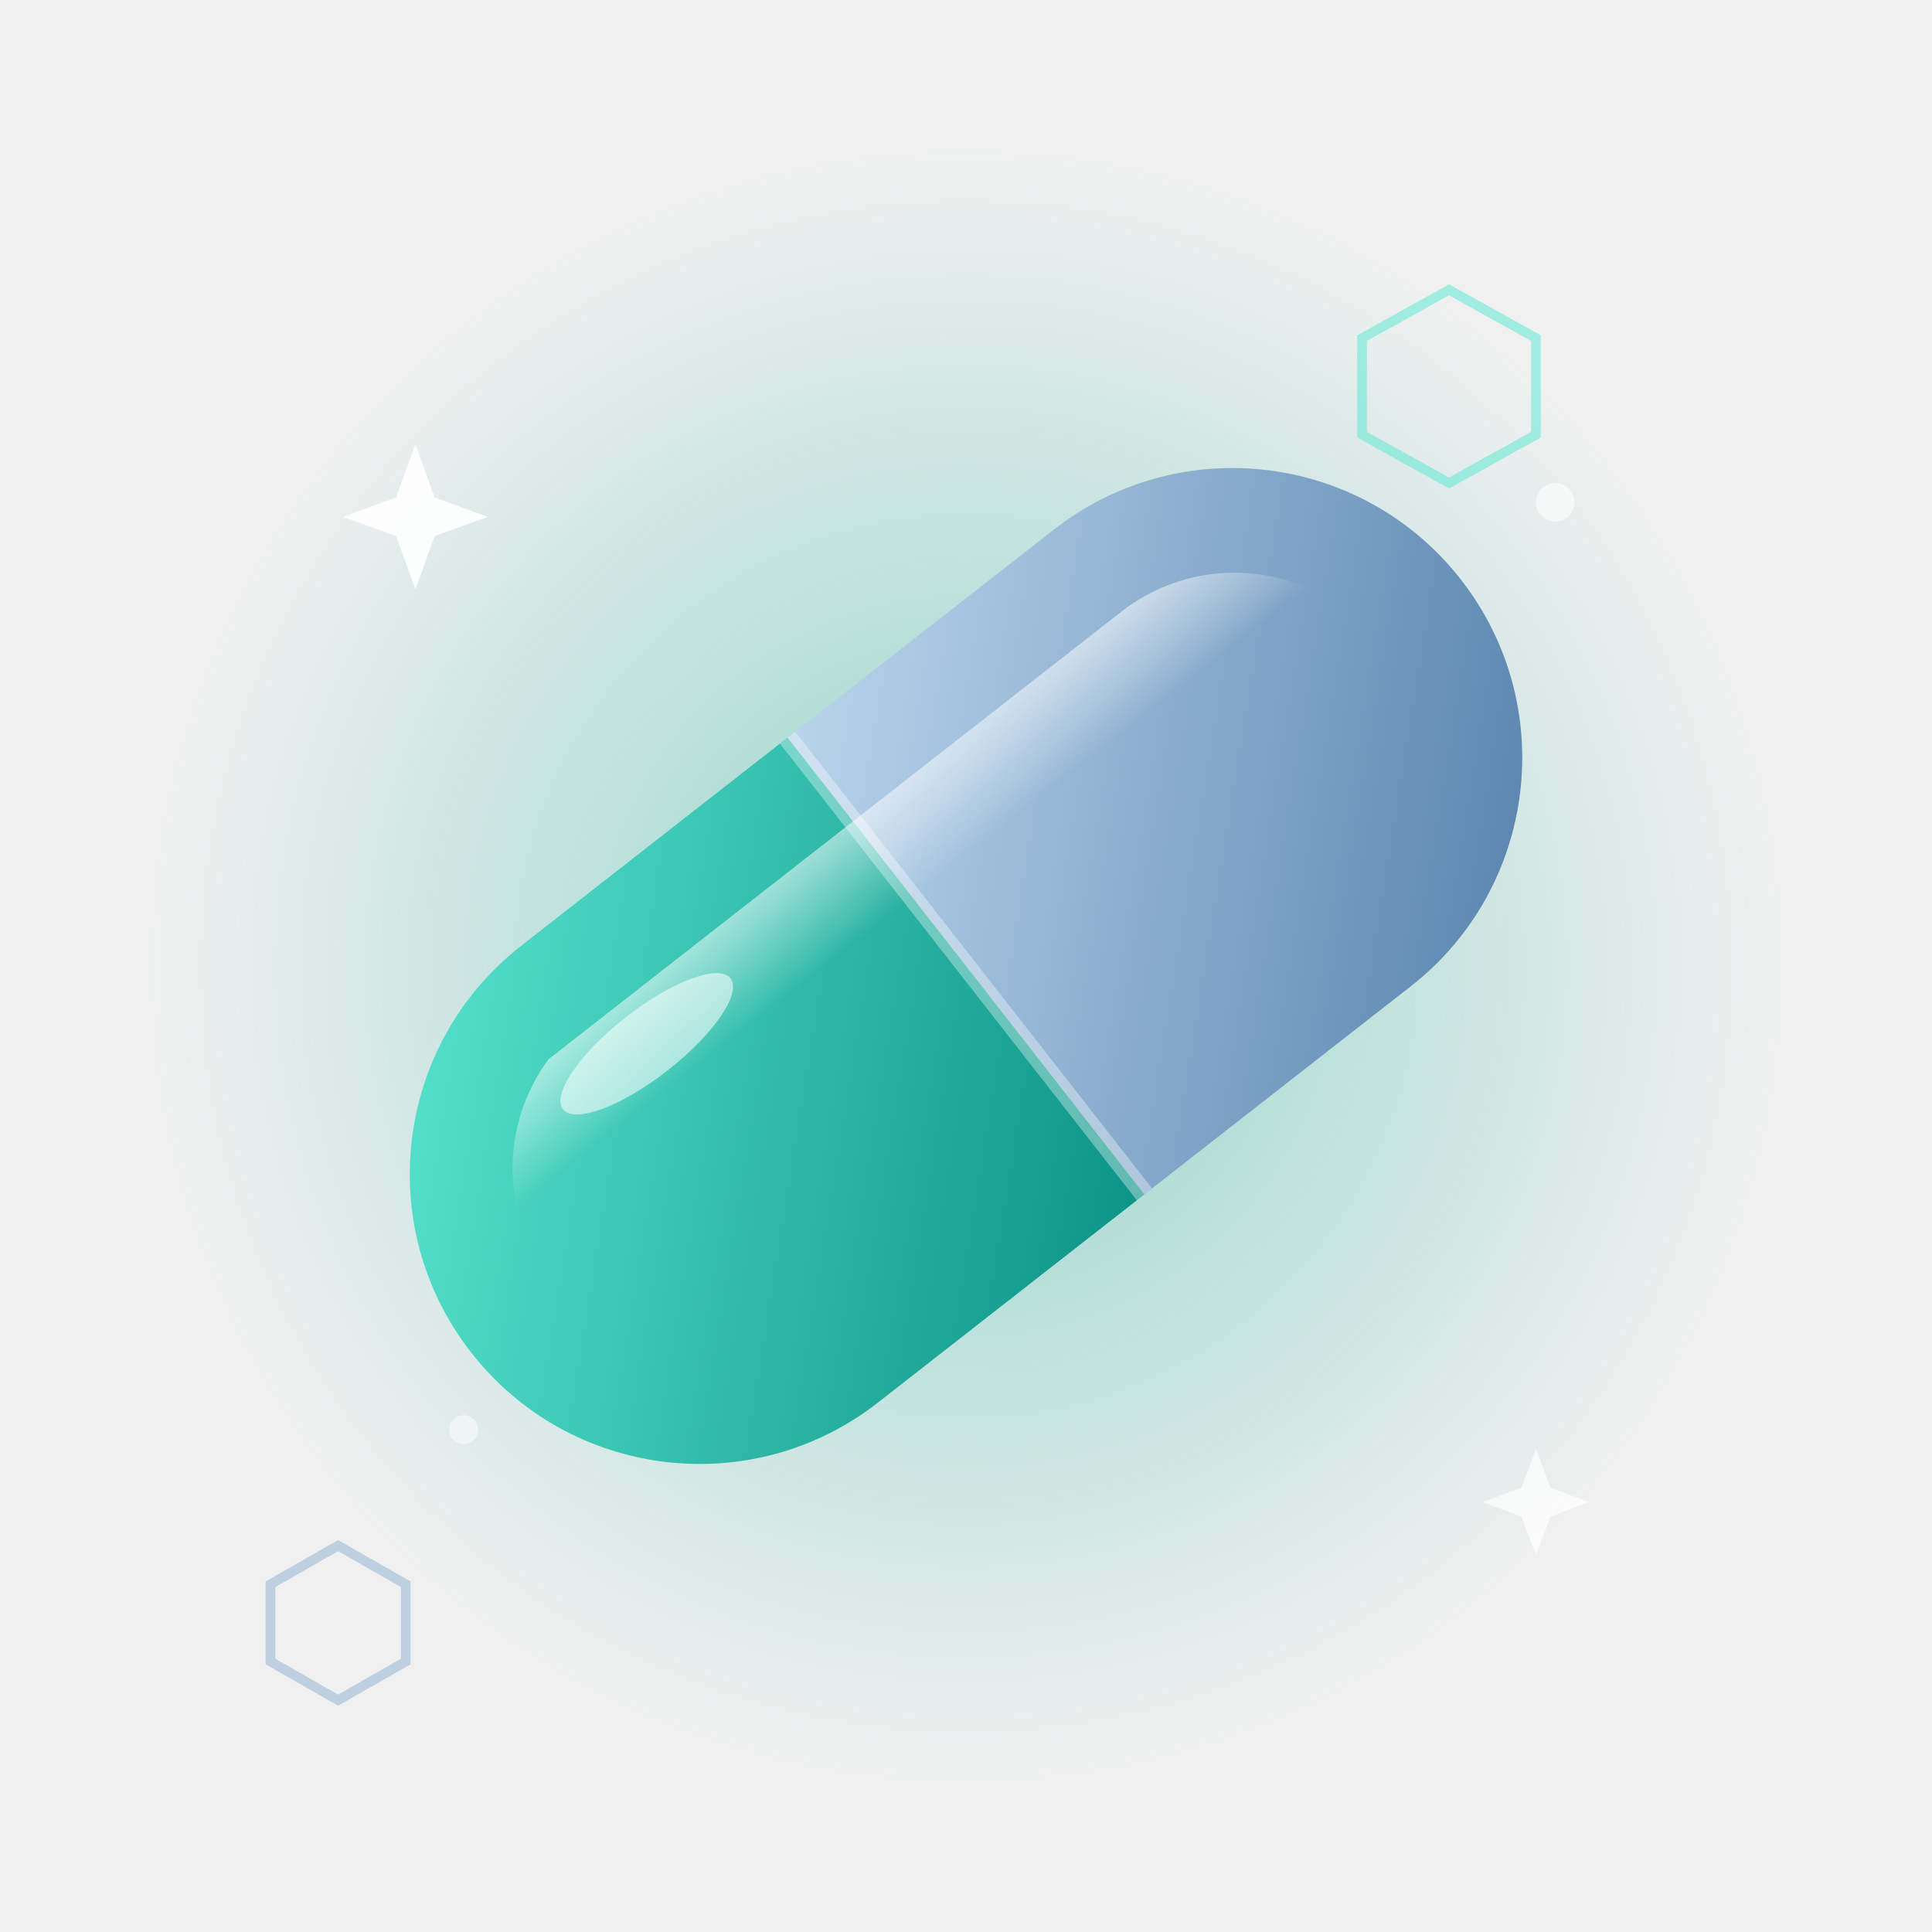
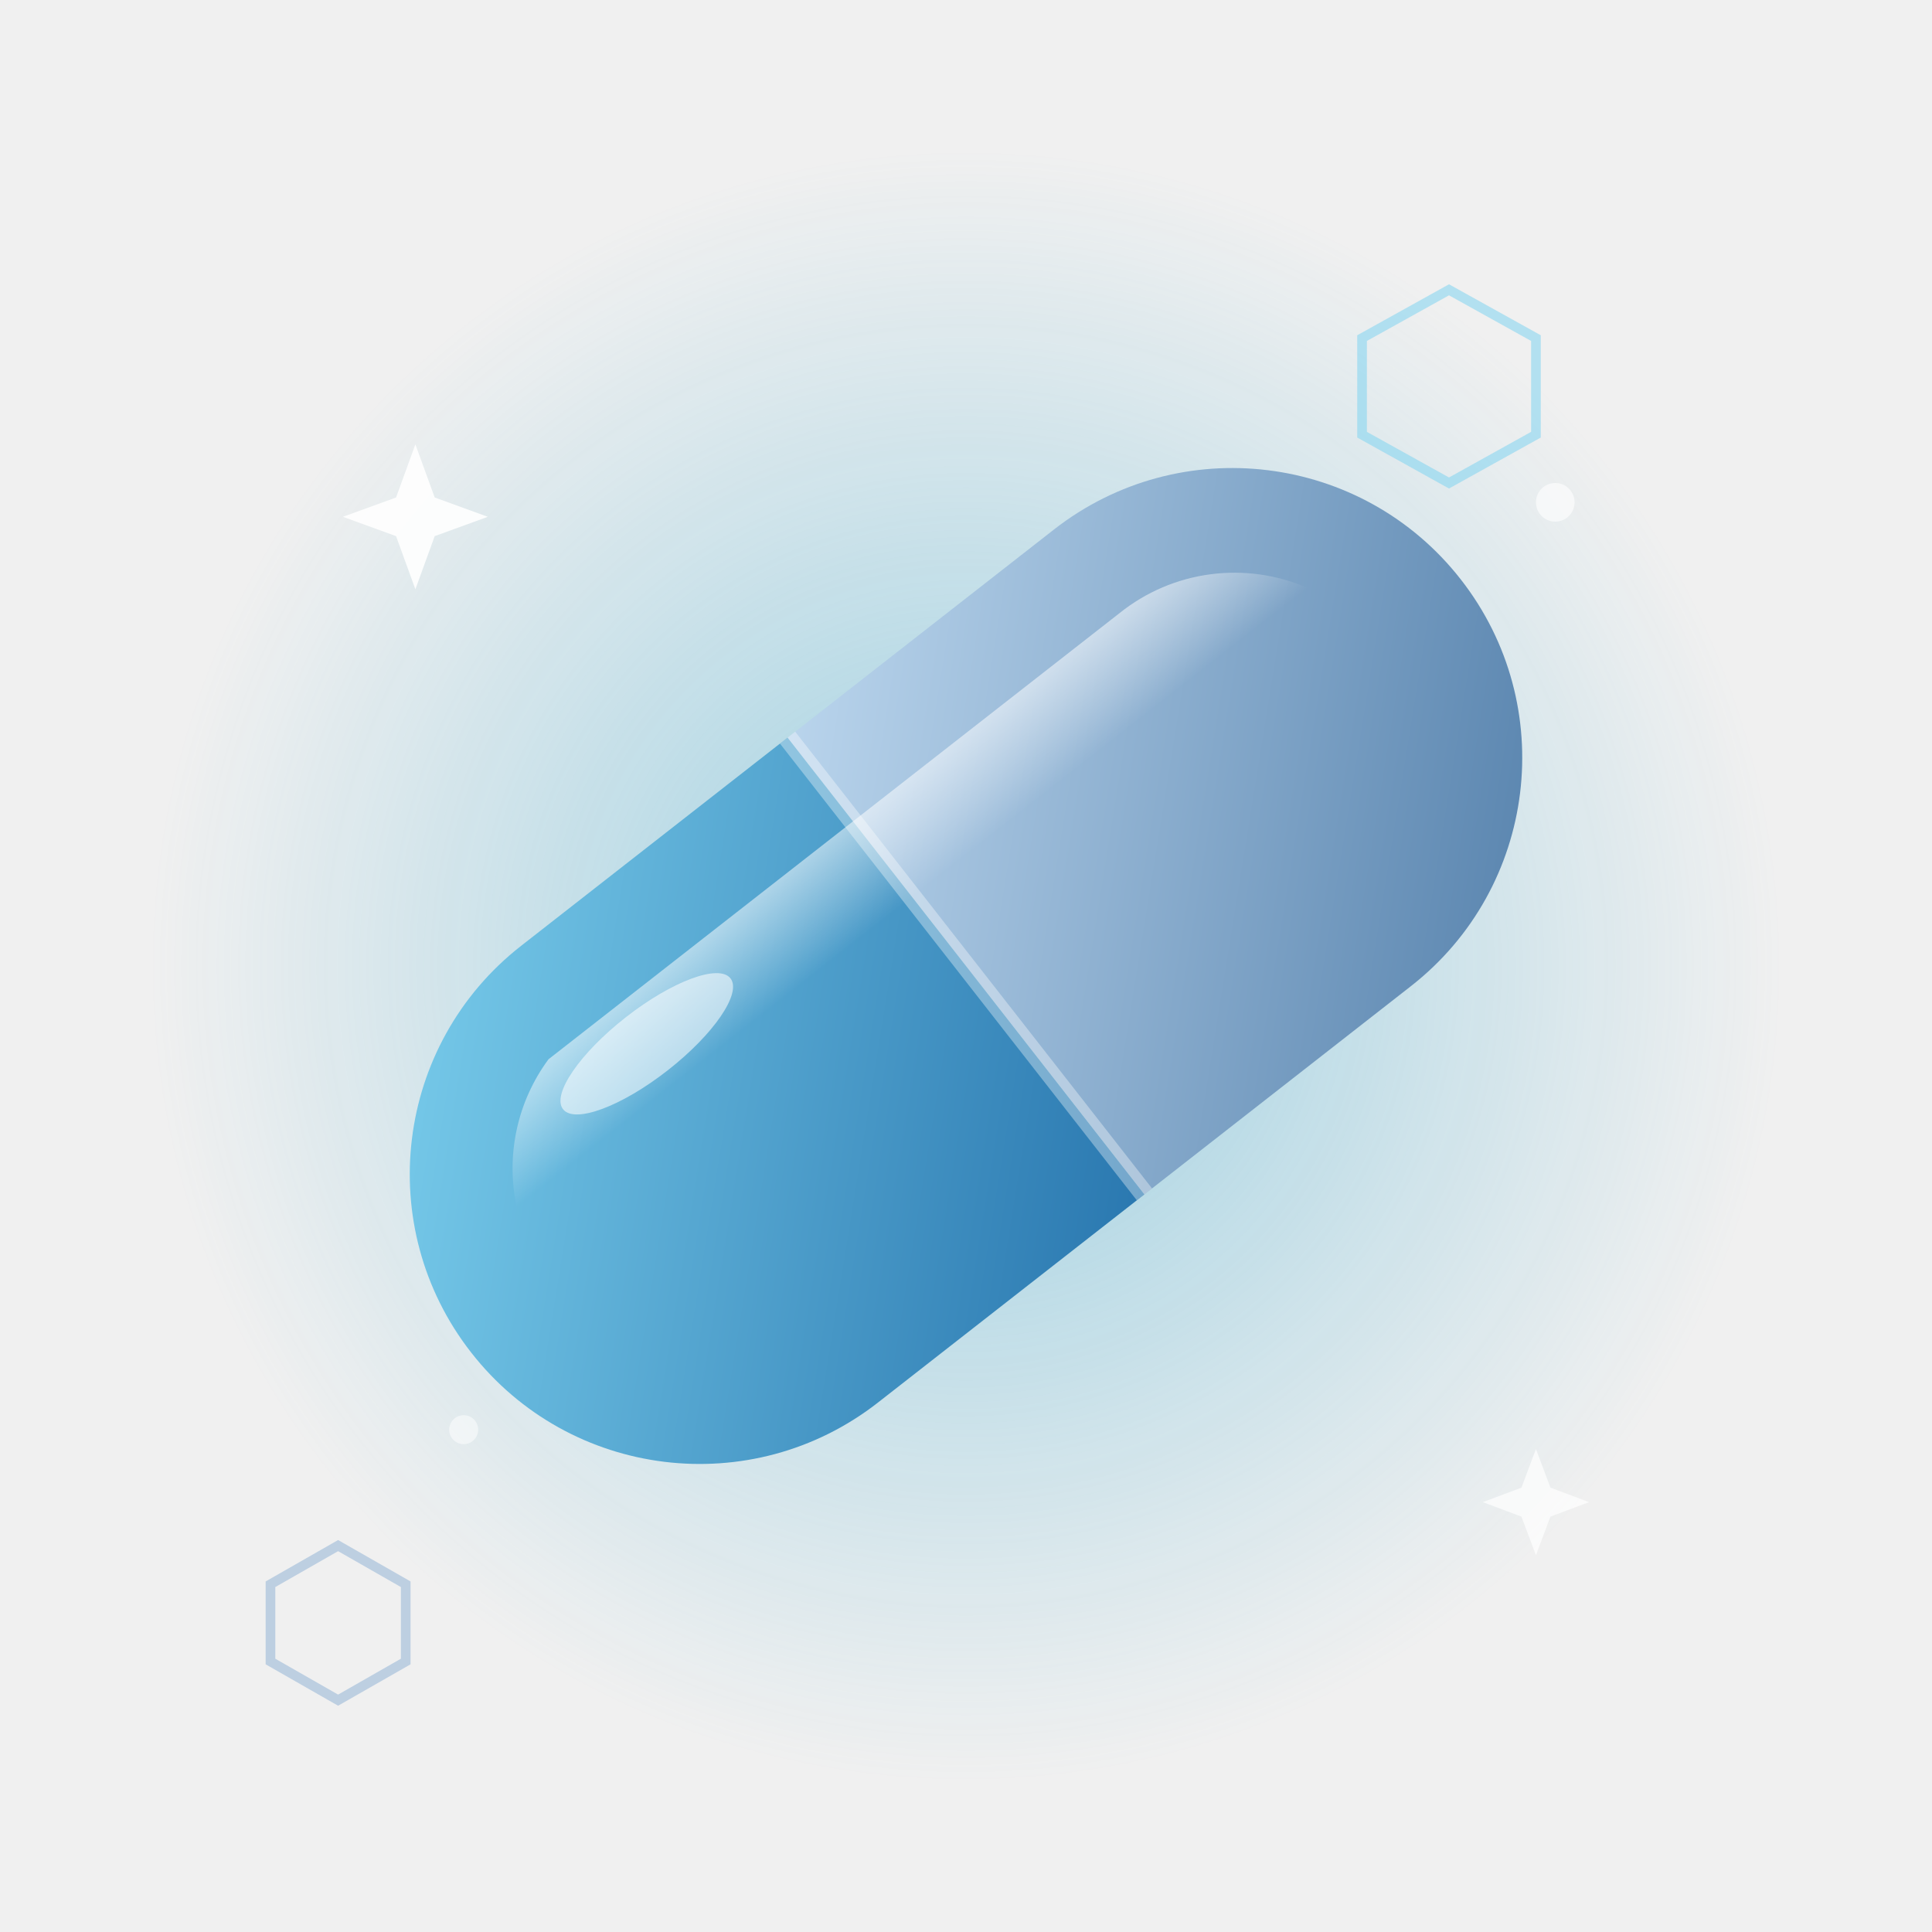
<svg xmlns="http://www.w3.org/2000/svg" viewBox="0 0 400 400">
  <defs>
    <linearGradient id="a" x1="0" y1="0" x2="1" y2="1">
-       <stop offset="0" stop-color="#5EEAD4" />
-       <stop offset="1" stop-color="#0D9488" />
+       <stop offset="0" stop-color="#7FD3F0" />
+       <stop offset="1" stop-color="#2A78B0" />
    </linearGradient>
    <linearGradient id="b" x1="0" y1="0" x2="1" y2="1">
      <stop offset="0" stop-color="#B9D4EC" />
      <stop offset="1" stop-color="#4F7CA8" />
    </linearGradient>
    <linearGradient id="s" x1="0" y1="0" x2="0" y2="1">
      <stop offset="0" stop-color="#fff" stop-opacity=".75" />
      <stop offset="1" stop-color="#fff" stop-opacity="0" />
    </linearGradient>
    <radialGradient id="glow">
-       <stop offset="0" stop-color="#22B3A0" stop-opacity=".45" />
-       <stop offset="1" stop-color="#22B3A0" stop-opacity="0" />
+       <stop offset="0" stop-color="#38A9D0" stop-opacity=".45" />
+       <stop offset="1" stop-color="#38A9D0" stop-opacity="0" />
    </radialGradient>
  </defs>
  <circle cx="200" cy="200" r="170" fill="url(#glow)" />
  <g transform="rotate(-38 200 200)">
    <path d="M200 140h70a60 60 0 0 1 0 120h-70Z" fill="url(#b)" />
    <path d="M200 140h-70a60 60 0 0 0 0 120h70Z" fill="url(#a)" />
    <rect x="198" y="140" width="4" height="120" fill="#fff" opacity=".35" />
    <path d="M120 162h150a38 38 0 0 1 34 20H96a38 38 0 0 1 24-20Z" fill="url(#s)" opacity=".7" />
    <ellipse cx="138" cy="172" rx="22" ry="7" fill="#fff" opacity=".55" />
  </g>
  <g fill="#fff">
    <path d="M86 92l4 11 11 4-11 4-4 11-4-11-11-4 11-4Z" opacity=".9">
      <animate attributeName="opacity" values=".9;.2;.9" dur="3s" repeatCount="indefinite" />
    </path>
    <path d="M318 300l3 8 8 3-8 3-3 8-3-8-8-3 8-3Z" opacity=".7">
      <animate attributeName="opacity" values=".2;.9;.2" dur="2.6s" repeatCount="indefinite" />
    </path>
    <circle cx="322" cy="104" r="4" opacity=".6">
      <animate attributeName="r" values="3;6;3" dur="4s" repeatCount="indefinite" />
    </circle>
    <circle cx="96" cy="296" r="3" opacity=".5" />
  </g>
-   <g fill="none" stroke="#5EEAD4" stroke-width="2" opacity=".55">
+   <g fill="none" stroke="#7FD3F0" stroke-width="2" opacity=".55">
    <path d="M300 60l18 10v20l-18 10-18-10V70Z" />
    <path d="M70 320l14 8v16l-14 8-14-8v-16Z" stroke="#93B4D6" />
  </g>
</svg>
